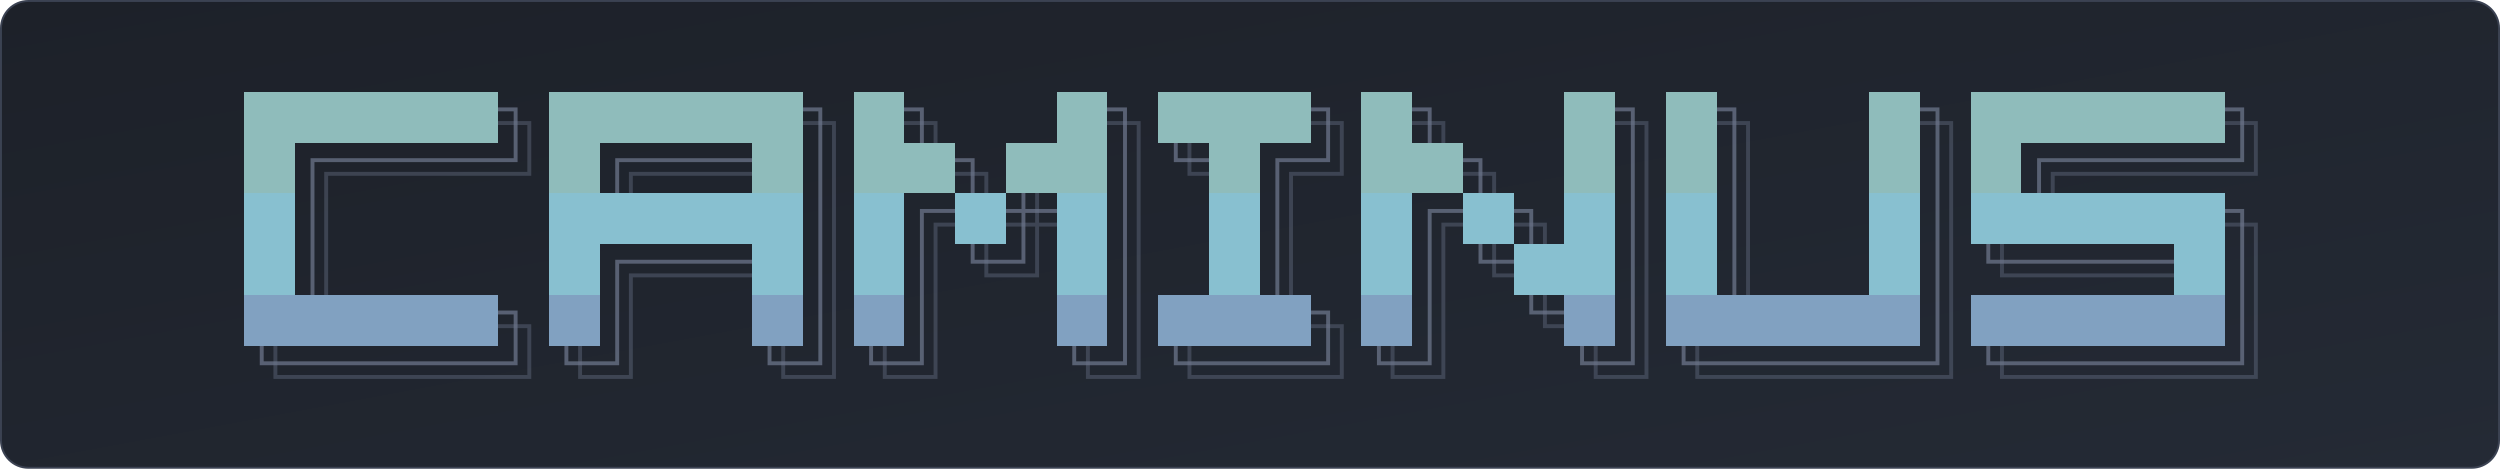
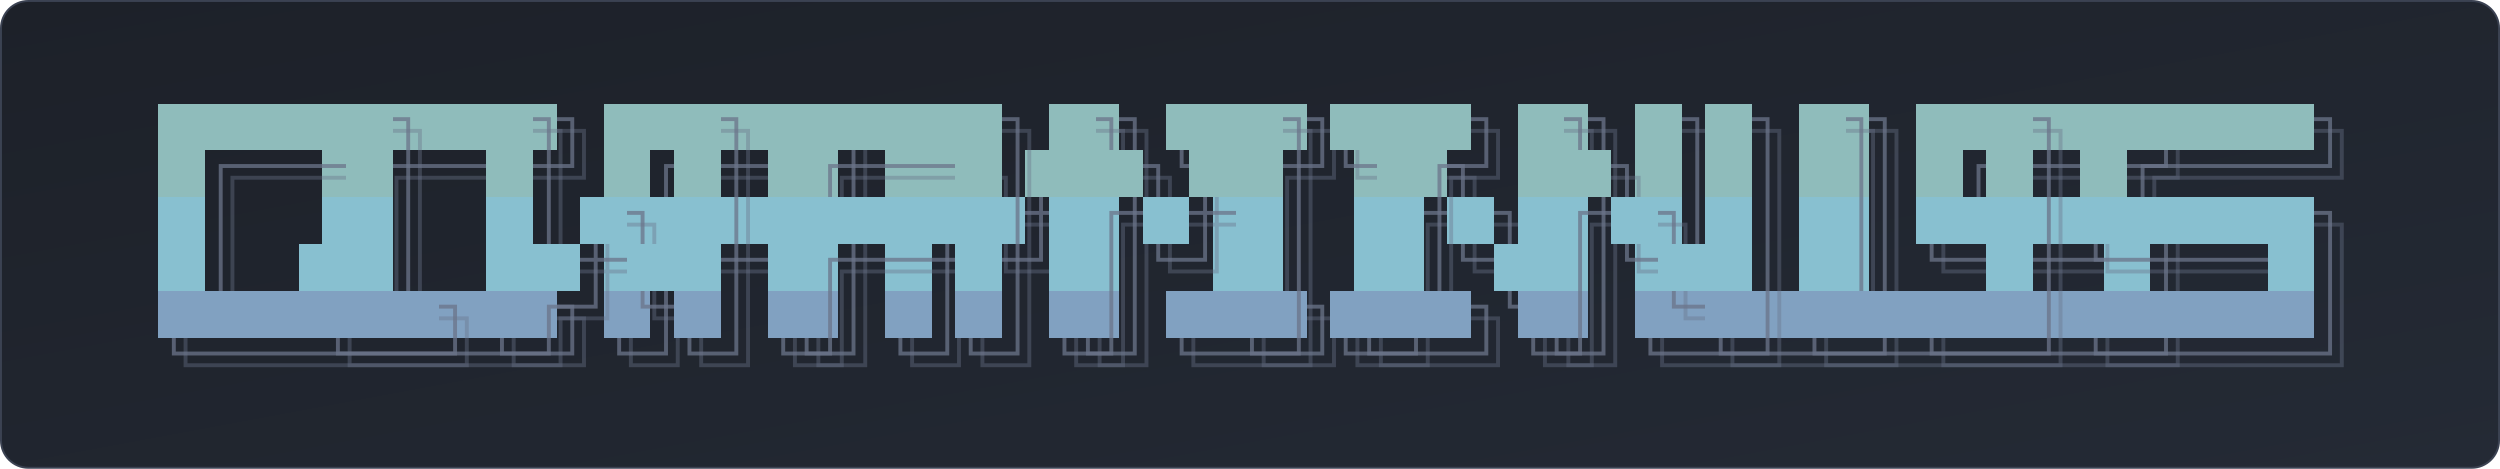
<svg xmlns="http://www.w3.org/2000/svg" width="1280" height="240" viewBox="0 0 1280 240" role="img" aria-labelledby="t">
+   <style>
+     .w0 { animation: swap 8s infinite; }
+     .w1 { animation: swap 8s infinite; animation-delay: -4s; }
+     @keyframes swap { 0%, 45% { opacity: 1; } 50%, 95% { opacity: 0; } 100% { opacity: 1; } }
+     @media (prefers-reduced-motion: reduce) { .w0 { animation: none; } .w1 { animation: none; opacity: 0; } }
+   </style>
  <defs>
    <linearGradient id="bg" x1="0" y1="0" x2="1" y2="1">
      <stop offset="0" stop-color="#1d2129" />
      <stop offset="1" stop-color="#242a35" />
    </linearGradient>
  </defs>
  <rect x="0.5" y="0.5" width="1279" height="239" rx="14" fill="url(#bg)" stroke="#3b4252" />
-   <path d="M141 63L167 63 M141 63L141 89 M167 63L193 63 M167 89L193 89 M193 63L219 63 M193 89L219 89 M219 63L245 63 M219 89L245 89 M245 63L271 63 M245 89L271 89 M271 63L271 89 M141 89L141 115 M167 89L167 115 M141 115L141 141 M167 115L167 141 M141 141L141 167 M167 141L167 167 M141 193L167 193 M141 167L141 193 M167 167L193 167 M167 193L193 193 M193 167L219 167 M193 193L219 193 M219 167L245 167 M219 193L245 193 M245 167L271 167 M245 193L271 193 M271 167L271 193 M297 63L323 63 M297 63L297 89 M323 63L349 63 M323 89L349 89 M349 63L375 63 M349 89L375 89 M375 63L401 63 M375 89L401 89 M401 63L427 63 M427 63L427 89 M297 89L297 115 M323 89L323 115 M401 89L401 115 M427 89L427 115 M297 115L297 141 M323 115L349 115 M323 141L349 141 M349 115L375 115 M349 141L375 141 M375 115L401 115 M375 141L401 141 M427 115L427 141 M297 141L297 167 M323 141L323 167 M401 141L401 167 M427 141L427 167 M297 193L323 193 M297 167L297 193 M323 167L323 193 M401 193L427 193 M401 167L401 193 M427 167L427 193 M453 63L479 63 M453 63L453 89 M479 63L479 89 M557 63L583 63 M557 63L557 89 M583 63L583 89 M453 89L453 115 M479 89L505 89 M479 115L505 115 M505 89L505 115 M531 89L557 89 M531 115L557 115 M531 89L531 115 M583 89L583 115 M453 115L453 141 M479 115L479 141 M505 115L531 115 M505 141L531 141 M505 115L505 141 M531 115L531 141 M557 115L557 141 M583 115L583 141 M453 141L453 167 M479 141L479 167 M557 141L557 167 M583 141L583 167 M453 193L479 193 M453 167L453 193 M479 167L479 193 M557 193L583 193 M557 167L557 193 M583 167L583 193 M609 63L635 63 M609 89L635 89 M609 63L609 89 M635 63L661 63 M661 63L687 63 M661 89L687 89 M687 63L687 89 M635 89L635 115 M661 89L661 115 M635 115L635 141 M661 115L661 141 M635 141L635 167 M661 141L661 167 M609 167L635 167 M609 193L635 193 M609 167L609 193 M635 193L661 193 M661 167L687 167 M661 193L687 193 M687 167L687 193 M713 63L739 63 M713 63L713 89 M739 63L739 89 M817 63L843 63 M817 63L817 89 M843 63L843 89 M713 89L713 115 M739 89L765 89 M739 115L765 115 M765 89L765 115 M817 89L817 115 M843 89L843 115 M713 115L713 141 M739 115L739 141 M765 115L791 115 M765 141L791 141 M765 115L765 141 M791 115L791 141 M817 115L817 141 M843 115L843 141 M713 141L713 167 M739 141L739 167 M791 141L817 141 M791 167L817 167 M791 141L791 167 M843 141L843 167 M713 193L739 193 M713 167L713 193 M739 167L739 193 M817 193L843 193 M817 167L817 193 M843 167L843 193 M869 63L895 63 M869 63L869 89 M895 63L895 89 M973 63L999 63 M973 63L973 89 M999 63L999 89 M869 89L869 115 M895 89L895 115 M973 89L973 115 M999 89L999 115 M869 115L869 141 M895 115L895 141 M973 115L973 141 M999 115L999 141 M869 141L869 167 M895 141L895 167 M973 141L973 167 M999 141L999 167 M869 193L895 193 M869 167L869 193 M895 167L921 167 M895 193L921 193 M921 167L947 167 M921 193L947 193 M947 167L973 167 M947 193L973 193 M973 193L999 193 M999 167L999 193 M1025 63L1051 63 M1025 63L1025 89 M1051 63L1077 63 M1051 89L1077 89 M1077 63L1103 63 M1077 89L1103 89 M1103 63L1129 63 M1103 89L1129 89 M1129 63L1155 63 M1129 89L1155 89 M1155 63L1155 89 M1025 89L1025 115 M1051 89L1051 115 M1025 141L1051 141 M1025 115L1025 141 M1051 115L1077 115 M1051 141L1077 141 M1077 115L1103 115 M1077 141L1103 141 M1103 115L1129 115 M1103 141L1129 141 M1129 115L1155 115 M1155 115L1155 141 M1129 141L1129 167 M1155 141L1155 167 M1025 167L1051 167 M1025 193L1051 193 M1025 167L1025 193 M1051 167L1077 167 M1051 193L1077 193 M1077 167L1103 167 M1077 193L1103 193 M1103 167L1129 167 M1103 193L1129 193 M1129 193L1155 193 M1155 167L1155 193" fill="none" stroke="#6b7489" stroke-opacity="0.4" stroke-width="2" stroke-linecap="square" />
-   <path d="M134 56L160 56 M134 56L134 82 M160 56L186 56 M160 82L186 82 M186 56L212 56 M186 82L212 82 M212 56L238 56 M212 82L238 82 M238 56L264 56 M238 82L264 82 M264 56L264 82 M134 82L134 108 M160 82L160 108 M134 108L134 134 M160 108L160 134 M134 134L134 160 M160 134L160 160 M134 186L160 186 M134 160L134 186 M160 160L186 160 M160 186L186 186 M186 160L212 160 M186 186L212 186 M212 160L238 160 M212 186L238 186 M238 160L264 160 M238 186L264 186 M264 160L264 186 M290 56L316 56 M290 56L290 82 M316 56L342 56 M316 82L342 82 M342 56L368 56 M342 82L368 82 M368 56L394 56 M368 82L394 82 M394 56L420 56 M420 56L420 82 M290 82L290 108 M316 82L316 108 M394 82L394 108 M420 82L420 108 M290 108L290 134 M316 108L342 108 M316 134L342 134 M342 108L368 108 M342 134L368 134 M368 108L394 108 M368 134L394 134 M420 108L420 134 M290 134L290 160 M316 134L316 160 M394 134L394 160 M420 134L420 160 M290 186L316 186 M290 160L290 186 M316 160L316 186 M394 186L420 186 M394 160L394 186 M420 160L420 186 M446 56L472 56 M446 56L446 82 M472 56L472 82 M550 56L576 56 M550 56L550 82 M576 56L576 82 M446 82L446 108 M472 82L498 82 M472 108L498 108 M498 82L498 108 M524 82L550 82 M524 108L550 108 M524 82L524 108 M576 82L576 108 M446 108L446 134 M472 108L472 134 M498 108L524 108 M498 134L524 134 M498 108L498 134 M524 108L524 134 M550 108L550 134 M576 108L576 134 M446 134L446 160 M472 134L472 160 M550 134L550 160 M576 134L576 160 M446 186L472 186 M446 160L446 186 M472 160L472 186 M550 186L576 186 M550 160L550 186 M576 160L576 186 M602 56L628 56 M602 82L628 82 M602 56L602 82 M628 56L654 56 M654 56L680 56 M654 82L680 82 M680 56L680 82 M628 82L628 108 M654 82L654 108 M628 108L628 134 M654 108L654 134 M628 134L628 160 M654 134L654 160 M602 160L628 160 M602 186L628 186 M602 160L602 186 M628 186L654 186 M654 160L680 160 M654 186L680 186 M680 160L680 186 M706 56L732 56 M706 56L706 82 M732 56L732 82 M810 56L836 56 M810 56L810 82 M836 56L836 82 M706 82L706 108 M732 82L758 82 M732 108L758 108 M758 82L758 108 M810 82L810 108 M836 82L836 108 M706 108L706 134 M732 108L732 134 M758 108L784 108 M758 134L784 134 M758 108L758 134 M784 108L784 134 M810 108L810 134 M836 108L836 134 M706 134L706 160 M732 134L732 160 M784 134L810 134 M784 160L810 160 M784 134L784 160 M836 134L836 160 M706 186L732 186 M706 160L706 186 M732 160L732 186 M810 186L836 186 M810 160L810 186 M836 160L836 186 M862 56L888 56 M862 56L862 82 M888 56L888 82 M966 56L992 56 M966 56L966 82 M992 56L992 82 M862 82L862 108 M888 82L888 108 M966 82L966 108 M992 82L992 108 M862 108L862 134 M888 108L888 134 M966 108L966 134 M992 108L992 134 M862 134L862 160 M888 134L888 160 M966 134L966 160 M992 134L992 160 M862 186L888 186 M862 160L862 186 M888 160L914 160 M888 186L914 186 M914 160L940 160 M914 186L940 186 M940 160L966 160 M940 186L966 186 M966 186L992 186 M992 160L992 186 M1018 56L1044 56 M1018 56L1018 82 M1044 56L1070 56 M1044 82L1070 82 M1070 56L1096 56 M1070 82L1096 82 M1096 56L1122 56 M1096 82L1122 82 M1122 56L1148 56 M1122 82L1148 82 M1148 56L1148 82 M1018 82L1018 108 M1044 82L1044 108 M1018 134L1044 134 M1018 108L1018 134 M1044 108L1070 108 M1044 134L1070 134 M1070 108L1096 108 M1070 134L1096 134 M1096 108L1122 108 M1096 134L1122 134 M1122 108L1148 108 M1148 108L1148 134 M1122 134L1122 160 M1148 134L1148 160 M1018 160L1044 160 M1018 186L1044 186 M1018 160L1018 186 M1044 160L1070 160 M1044 186L1070 186 M1070 160L1096 160 M1070 186L1096 186 M1096 160L1122 160 M1096 186L1122 186 M1122 186L1148 186 M1148 160L1148 186" fill="none" stroke="#6b7489" stroke-opacity="0.75" stroke-width="2" stroke-linecap="square" />
-   <path d="M125 47h26v26h-26z M151 47h26v26h-26z M177 47h26v26h-26z M203 47h26v26h-26z M229 47h26v26h-26z M281 47h26v26h-26z M307 47h26v26h-26z M333 47h26v26h-26z M359 47h26v26h-26z M385 47h26v26h-26z M437 47h26v26h-26z M541 47h26v26h-26z M593 47h26v26h-26z M619 47h26v26h-26z M645 47h26v26h-26z M697 47h26v26h-26z M801 47h26v26h-26z M853 47h26v26h-26z M957 47h26v26h-26z M1009 47h26v26h-26z M1035 47h26v26h-26z M1061 47h26v26h-26z M1087 47h26v26h-26z M1113 47h26v26h-26z" fill="#8fbcbb" shape-rendering="crispEdges" />
-   <path d="M125 73h26v26h-26z M281 73h26v26h-26z M385 73h26v26h-26z M437 73h26v26h-26z M463 73h26v26h-26z M515 73h26v26h-26z M541 73h26v26h-26z M619 73h26v26h-26z M697 73h26v26h-26z M723 73h26v26h-26z M801 73h26v26h-26z M853 73h26v26h-26z M957 73h26v26h-26z M1009 73h26v26h-26z" fill="#8fbcbb" shape-rendering="crispEdges" />
-   <path d="M125 99h26v26h-26z M281 99h26v26h-26z M307 99h26v26h-26z M333 99h26v26h-26z M359 99h26v26h-26z M385 99h26v26h-26z M437 99h26v26h-26z M489 99h26v26h-26z M541 99h26v26h-26z M619 99h26v26h-26z M697 99h26v26h-26z M749 99h26v26h-26z M801 99h26v26h-26z M853 99h26v26h-26z M957 99h26v26h-26z M1009 99h26v26h-26z M1035 99h26v26h-26z M1061 99h26v26h-26z M1087 99h26v26h-26z M1113 99h26v26h-26z" fill="#88c0d0" shape-rendering="crispEdges" />
-   <path d="M125 125h26v26h-26z M281 125h26v26h-26z M385 125h26v26h-26z M437 125h26v26h-26z M541 125h26v26h-26z M619 125h26v26h-26z M697 125h26v26h-26z M775 125h26v26h-26z M801 125h26v26h-26z M853 125h26v26h-26z M957 125h26v26h-26z M1113 125h26v26h-26z" fill="#88c0d0" shape-rendering="crispEdges" />
-   <path d="M125 151h26v26h-26z M151 151h26v26h-26z M177 151h26v26h-26z M203 151h26v26h-26z M229 151h26v26h-26z M281 151h26v26h-26z M385 151h26v26h-26z M437 151h26v26h-26z M541 151h26v26h-26z M593 151h26v26h-26z M619 151h26v26h-26z M645 151h26v26h-26z M697 151h26v26h-26z M801 151h26v26h-26z M853 151h26v26h-26z M879 151h26v26h-26z M905 151h26v26h-26z M931 151h26v26h-26z M957 151h26v26h-26z M1009 151h26v26h-26z M1035 151h26v26h-26z M1061 151h26v26h-26z M1087 151h26v26h-26z M1113 151h26v26h-26z" fill="#81a1c1" shape-rendering="crispEdges" />
+   <g class="w0">
+     <path d="M179 67L203 67 M179 67L179 91 M203 67L227 67 M203 91L227 91 M227 67L251 67 M227 91L251 91 M251 67L275 67 M251 91L275 91 M275 67L299 67 M275 91L299 91 M299 67L299 91 M179 91L179 115 M203 91L203 115 M179 115L179 139 M203 115L203 139 M179 139L179 163 M203 139L203 163 M179 187L203 187 M179 163L179 187 M203 163L227 163 M203 187L227 187 M227 163L251 163 M227 187L251 187 M251 163L275 163 M251 187L275 187 M275 163L299 163 M275 187L299 187 M299 163L299 187 M323 67L347 67 M323 67L323 91 M347 67L371 67 M347 91L371 91 M371 67L395 67 M371 91L395 91 M395 67L419 67 M395 91L419 91 M419 67L443 67 M443 67L443 91 M323 91L323 115 M347 91L347 115 M419 91L419 115 M443 91L443 115 M323 115L323 139 M347 115L371 115 M347 139L371 139 M371 115L395 115 M371 139L395 139 M395 115L419 115 M395 139L419 139 M443 115L443 139 M323 139L323 163 M347 139L347 163 M419 139L419 163 M443 139L443 163 M323 187L347 187 M323 163L323 187 M347 163L347 187 M419 187L443 187 M419 163L419 187 M443 163L443 187 M467 67L491 67 M467 67L467 91 M491 67L491 91 M563 67L587 67 M563 67L563 91 M587 67L587 91 M467 91L467 115 M491 91L515 91 M491 115L515 115 M515 91L515 115 M539 91L563 91 M539 115L563 115 M539 91L539 115 M587 91L587 115 M467 115L467 139 M491 115L491 139 M515 115L539 115 M515 139L539 139 M515 115L515 139 M539 115L539 139 M563 115L563 139 M587 115L587 139 M467 139L467 163 M491 139L491 163 M563 139L563 163 M587 139L587 163 M467 187L491 187 M467 163L467 187 M491 163L491 187 M563 187L587 187 M563 163L563 187 M587 163L587 187 M611 67L635 67 M611 91L635 91 M611 67L611 91 M635 67L659 67 M659 67L683 67 M659 91L683 91 M683 67L683 91 M635 91L635 115 M659 91L659 115 M635 115L635 139 M659 115L659 139 M635 139L635 163 M659 139L659 163 M611 163L635 163 M611 187L635 187 M611 163L611 187 M635 187L659 187 M659 163L683 163 M659 187L683 187 M683 163L683 187 M707 67L731 67 M707 67L707 91 M731 67L731 91 M803 67L827 67 M803 67L803 91 M827 67L827 91 M707 91L707 115 M731 91L755 91 M731 115L755 115 M755 91L755 115 M803 91L803 115 M827 91L827 115 M707 115L707 139 M731 115L731 139 M755 115L779 115 M755 139L779 139 M755 115L755 139 M779 115L779 139 M803 115L803 139 M827 115L827 139 M707 139L707 163 M731 139L731 163 M779 139L803 139 M779 163L803 163 M779 139L779 163 M827 139L827 163 M707 187L731 187 M707 163L707 187 M731 163L731 187 M803 187L827 187 M803 163L803 187 M827 163L827 187 M851 67L875 67 M851 67L851 91 M875 67L875 91 M947 67L971 67 M947 67L947 91 M971 67L971 91 M851 91L851 115 M875 91L875 115 M947 91L947 115 M971 91L971 115 M851 115L851 139 M875 115L875 139 M947 115L947 139 M971 115L971 139 M851 139L851 163 M875 139L875 163 M947 139L947 163 M971 139L971 163 M851 187L875 187 M851 163L851 187 M875 163L899 163 M875 187L899 187 M899 163L923 163 M899 187L923 187 M923 163L947 163 M923 187L947 187 M947 187L971 187 M971 163L971 187 M995 67L1019 67 M995 67L995 91 M1019 67L1043 67 M1019 91L1043 91 M1043 67L1067 67 M1043 91L1067 91 M1067 67L1091 67 M1067 91L1091 91 M1091 67L1115 67 M1091 91L1115 91 M1115 67L1115 91 M995 91L995 115 M1019 91L1019 115 M995 139L1019 139 M995 115L995 139 M1019 115L1043 115 M1019 139L1043 139 M1043 115L1067 115 M1043 139L1067 139 M1067 115L1091 115 M1067 139L1091 139 M1091 115L1115 115 M1115 115L1115 139 M1091 139L1091 163 M1115 139L1115 163 M995 163L1019 163 M995 187L1019 187 M995 163L995 187 M1019 163L1043 163 M1019 187L1043 187 M1043 163L1067 163 M1043 187L1067 187 M1067 163L1091 163 M1067 187L1091 187 M1091 187L1115 187 M1115 163L1115 187" fill="none" stroke="#6b7489" stroke-opacity="0.4" stroke-width="2" stroke-linecap="square" />
+     <path d="M173 61L197 61 M173 61L173 85 M197 61L221 61 M197 85L221 85 M221 61L245 61 M221 85L245 85 M245 61L269 61 M245 85L269 85 M269 61L293 61 M269 85L293 85 M293 61L293 85 M173 85L173 109 M197 85L197 109 M173 109L173 133 M197 109L197 133 M173 133L173 157 M197 133L197 157 M173 181L197 181 M173 157L173 181 M197 157L221 157 M197 181L221 181 M221 157L245 157 M221 181L245 181 M245 157L269 157 M245 181L269 181 M269 157L293 157 M269 181L293 181 M293 157L293 181 M317 61L341 61 M317 61L317 85 M341 61L365 61 M341 85L365 85 M365 61L389 61 M365 85L389 85 M389 61L413 61 M389 85L413 85 M413 61L437 61 M437 61L437 85 M317 85L317 109 M341 85L341 109 M413 85L413 109 M437 85L437 109 M317 109L317 133 M341 109L365 109 M341 133L365 133 M365 109L389 109 M365 133L389 133 M389 109L413 109 M389 133L413 133 M437 109L437 133 M317 133L317 157 M341 133L341 157 M413 133L413 157 M437 133L437 157 M317 181L341 181 M317 157L317 181 M341 157L341 181 M413 181L437 181 M413 157L413 181 M437 157L437 181 M461 61L485 61 M461 61L461 85 M485 61L485 85 M557 61L581 61 M557 61L557 85 M581 61L581 85 M461 85L461 109 M485 85L509 85 M485 109L509 109 M509 85L509 109 M533 85L557 85 M533 109L557 109 M533 85L533 109 M581 85L581 109 M461 109L461 133 M485 109L485 133 M509 109L533 109 M509 133L533 133 M509 109L509 133 M533 109L533 133 M557 109L557 133 M581 109L581 133 M461 133L461 157 M485 133L485 157 M557 133L557 157 M581 133L581 157 M461 181L485 181 M461 157L461 181 M485 157L485 181 M557 181L581 181 M557 157L557 181 M581 157L581 181 M605 61L629 61 M605 85L629 85 M605 61L605 85 M629 61L653 61 M653 61L677 61 M653 85L677 85 M677 61L677 85 M629 85L629 109 M653 85L653 109 M629 109L629 133 M653 109L653 133 M629 133L629 157 M653 133L653 157 M605 157L629 157 M605 181L629 181 M605 157L605 181 M629 181L653 181 M653 157L677 157 M653 181L677 181 M677 157L677 181 M701 61L725 61 M701 61L701 85 M725 61L725 85 M797 61L821 61 M797 61L797 85 M821 61L821 85 M701 85L701 109 M725 85L749 85 M725 109L749 109 M749 85L749 109 M797 85L797 109 M821 85L821 109 M701 109L701 133 M725 109L725 133 M749 109L773 109 M749 133L773 133 M749 109L749 133 M773 109L773 133 M797 109L797 133 M821 109L821 133 M701 133L701 157 M725 133L725 157 M773 133L797 133 M773 157L797 157 M773 133L773 157 M821 133L821 157 M701 181L725 181 M701 157L701 181 M725 157L725 181 M797 181L821 181 M797 157L797 181 M821 157L821 181 M845 61L869 61 M845 61L845 85 M869 61L869 85 M941 61L965 61 M941 61L941 85 M965 61L965 85 M845 85L845 109 M869 85L869 109 M941 85L941 109 M965 85L965 109 M845 109L845 133 M869 109L869 133 M941 109L941 133 M965 109L965 133 M845 133L845 157 M869 133L869 157 M941 133L941 157 M965 133L965 157 M845 181L869 181 M845 157L845 181 M869 157L893 157 M869 181L893 181 M893 157L917 157 M893 181L917 181 M917 157L941 157 M917 181L941 181 M941 181L965 181 M965 157L965 181 M989 61L1013 61 M989 61L989 85 M1013 61L1037 61 M1013 85L1037 85 M1037 61L1061 61 M1037 85L1061 85 M1061 61L1085 61 M1061 85L1085 85 M1085 61L1109 61 M1085 85L1109 85 M1109 61L1109 85 M989 85L989 109 M1013 85L1013 109 M989 133L1013 133 M989 109L989 133 M1013 109L1037 109 M1013 133L1037 133 M1037 109L1061 109 M1037 133L1061 133 M1061 109L1085 109 M1061 133L1085 133 M1085 109L1109 109 M1109 109L1109 133 M1085 133L1085 157 M1109 133L1109 157 M989 157L1013 157 M989 181L1013 181 M989 157L989 181 M1013 157L1037 157 M1013 181L1037 181 M1037 157L1061 157 M1037 181L1061 181 M1061 157L1085 157 M1061 181L1085 181 M1085 181L1109 181 M1109 157L1109 181" fill="none" stroke="#6b7489" stroke-opacity="0.75" stroke-width="2" stroke-linecap="square" />
+     <path d="M165 53h24v24h-24z M189 53h24v24h-24z M213 53h24v24h-24z M237 53h24v24h-24z M261 53h24v24h-24z M309 53h24v24h-24z M333 53h24v24h-24z M357 53h24v24h-24z M381 53h24v24h-24z M405 53h24v24h-24z M453 53h24v24h-24z M549 53h24v24h-24z M597 53h24v24h-24z M621 53h24v24h-24z M645 53h24v24h-24z M693 53h24v24h-24z M789 53h24v24h-24z M837 53h24v24h-24z M933 53h24v24h-24z M981 53h24v24h-24z M1005 53h24v24h-24z M1029 53h24v24h-24z M1053 53h24v24h-24z M1077 53h24v24h-24z" fill="#8fbcbb" shape-rendering="crispEdges" />
+     <path d="M165 77h24v24h-24z M309 77h24v24h-24z M405 77h24v24h-24z M453 77h24v24h-24z M477 77h24v24h-24z M525 77h24v24h-24z M549 77h24v24h-24z M621 77h24v24h-24z M693 77h24v24h-24z M717 77h24v24h-24z M789 77h24v24h-24z M837 77h24v24h-24z M933 77h24v24h-24z M981 77h24v24h-24z" fill="#8fbcbb" shape-rendering="crispEdges" />
+     <path d="M165 101h24v24h-24z M309 101h24v24h-24z M333 101h24v24h-24z M357 101h24v24h-24z M381 101h24v24h-24z M405 101h24v24h-24z M453 101h24v24h-24z M501 101h24v24h-24z M549 101h24v24h-24z M621 101h24v24h-24z M693 101h24v24h-24z M741 101h24v24h-24z M789 101h24v24h-24z M837 101h24v24h-24z M933 101h24v24h-24z M981 101h24v24h-24z M1005 101h24v24h-24z M1029 101h24v24h-24z M1053 101h24v24h-24z M1077 101h24v24h-24z" fill="#88c0d0" shape-rendering="crispEdges" />
+     <path d="M165 125h24v24h-24z M309 125h24v24h-24z M405 125h24v24h-24z M453 125h24v24h-24z M549 125h24v24h-24z M621 125h24v24h-24z M693 125h24v24h-24z M765 125h24v24h-24z M789 125h24v24h-24z M837 125h24v24h-24z M933 125h24v24h-24z M1077 125h24v24h-24z" fill="#88c0d0" shape-rendering="crispEdges" />
+     <path d="M165 149h24v24h-24z M189 149h24v24h-24z M213 149h24v24h-24z M237 149h24v24h-24z M261 149h24v24h-24z M309 149h24v24h-24z M405 149h24v24h-24z M453 149h24v24h-24z M549 149h24v24h-24z M597 149h24v24h-24z M621 149h24v24h-24z M645 149h24v24h-24z M693 149h24v24h-24z M789 149h24v24h-24z M837 149h24v24h-24z M861 149h24v24h-24z M885 149h24v24h-24z M909 149h24v24h-24z M933 149h24v24h-24z M981 149h24v24h-24z M1005 149h24v24h-24z M1029 149h24v24h-24z M1053 149h24v24h-24z M1077 149h24v24h-24z" fill="#81a1c1" shape-rendering="crispEdges" />
+   </g>
+   <g class="w1">
+     <path d="M95 67L119 67 M95 67L95 91 M119 67L143 67 M119 91L143 91 M143 67L167 67 M143 91L167 91 M167 67L191 67 M167 91L191 91 M191 67L215 67 M215 67L215 91 M95 91L95 115 M119 91L119 115 M191 91L191 115 M215 91L215 115 M95 115L95 139 M119 115L119 139 M191 115L191 139 M215 115L215 139 M95 139L95 163 M119 139L119 163 M167 139L191 139 M167 139L167 163 M215 139L215 163 M95 187L119 187 M95 163L95 187 M119 163L143 163 M119 187L143 187 M143 163L167 163 M143 187L167 187 M167 187L191 187 M191 187L215 187 M215 163L239 163 M215 187L239 187 M239 163L239 187 M263 67L287 67 M263 67L263 91 M287 67L287 91 M359 67L383 67 M359 67L359 91 M383 67L383 91 M263 91L263 115 M287 91L287 115 M359 91L359 115 M383 91L383 115 M263 115L263 139 M287 115L287 139 M311 115L335 115 M311 139L335 139 M311 115L311 139 M335 115L335 139 M359 115L359 139 M383 115L383 139 M263 139L263 163 M287 139L311 139 M287 163L311 163 M311 139L311 163 M335 139L359 139 M335 163L359 163 M335 139L335 163 M383 139L383 163 M263 187L287 187 M263 163L263 187 M287 163L287 187 M359 187L383 187 M359 163L359 187 M383 163L383 187 M407 67L431 67 M407 67L407 91 M431 67L455 67 M431 91L455 91 M455 67L479 67 M455 91L479 91 M479 67L503 67 M479 91L503 91 M503 67L527 67 M527 67L527 91 M407 91L407 115 M431 91L431 115 M503 91L503 115 M527 91L527 115 M407 115L407 139 M431 115L455 115 M431 139L455 139 M455 115L479 115 M455 139L479 139 M479 115L503 115 M479 139L503 139 M527 115L527 139 M407 139L407 163 M431 139L431 163 M503 139L503 163 M527 139L527 163 M407 187L431 187 M407 163L407 187 M431 163L431 187 M503 187L527 187 M503 163L503 187 M527 163L527 187 M551 67L575 67 M551 67L551 91 M575 67L575 91 M647 67L671 67 M647 67L647 91 M671 67L671 91 M551 91L551 115 M575 91L599 91 M575 115L599 115 M599 91L599 115 M623 91L647 91 M623 115L647 115 M623 91L623 115 M671 91L671 115 M551 115L551 139 M575 115L575 139 M599 115L623 115 M599 139L623 139 M599 115L599 139 M623 115L623 139 M647 115L647 139 M671 115L671 139 M551 139L551 163 M575 139L575 163 M647 139L647 163 M671 139L671 163 M551 187L575 187 M551 163L551 187 M575 163L575 187 M647 187L671 187 M647 163L647 187 M671 163L671 187 M695 67L719 67 M695 91L719 91 M695 67L695 91 M719 67L743 67 M743 67L767 67 M743 91L767 91 M767 67L767 91 M719 91L719 115 M743 91L743 115 M719 115L719 139 M743 115L743 139 M719 139L719 163 M743 139L743 163 M695 163L719 163 M695 187L719 187 M695 163L695 187 M719 187L743 187 M743 163L767 163 M743 187L767 187 M767 163L767 187 M791 67L815 67 M791 67L791 91 M815 67L815 91 M887 67L911 67 M887 67L887 91 M911 67L911 91 M791 91L791 115 M815 91L839 91 M815 115L839 115 M839 91L839 115 M887 91L887 115 M911 91L911 115 M791 115L791 139 M815 115L815 139 M839 115L863 115 M839 139L863 139 M839 115L839 139 M863 115L863 139 M887 115L887 139 M911 115L911 139 M791 139L791 163 M815 139L815 163 M863 139L887 139 M863 163L887 163 M863 139L863 163 M911 139L911 163 M791 187L815 187 M791 163L791 187 M815 163L815 187 M887 187L911 187 M887 163L887 187 M911 163L911 187 M935 67L959 67 M935 67L935 91 M959 67L959 91 M1031 67L1055 67 M1031 67L1031 91 M1055 67L1055 91 M935 91L935 115 M959 91L959 115 M1031 91L1031 115 M1055 91L1055 115 M935 115L935 139 M959 115L959 139 M1031 115L1031 139 M1055 115L1055 139 M935 139L935 163 M959 139L959 163 M1031 139L1031 163 M1055 139L1055 163 M935 187L959 187 M935 163L935 187 M959 163L983 163 M959 187L983 187 M983 163L1007 163 M983 187L1007 187 M1007 163L1031 163 M1007 187L1031 187 M1031 187L1055 187 M1055 163L1055 187 M1079 67L1103 67 M1079 67L1079 91 M1103 67L1127 67 M1103 91L1127 91 M1127 67L1151 67 M1127 91L1151 91 M1151 67L1175 67 M1151 91L1175 91 M1175 67L1199 67 M1175 91L1199 91 M1199 67L1199 91 M1079 91L1079 115 M1103 91L1103 115 M1079 139L1103 139 M1079 115L1079 139 M1103 115L1127 115 M1103 139L1127 139 M1127 115L1151 115 M1127 139L1151 139 M1151 115L1175 115 M1151 139L1175 139 M1175 115L1199 115 M1199 115L1199 139 M1175 139L1175 163 M1199 139L1199 163 M1079 163L1103 163 M1079 187L1103 187 M1079 163L1079 187 M1103 163L1127 163 M1103 187L1127 187 M1127 163L1151 163 M1127 187L1151 187 M1151 163L1175 163 M1151 187L1175 187 M1175 187L1199 187 M1199 163L1199 187" fill="none" stroke="#6b7489" stroke-opacity="0.4" stroke-width="2" stroke-linecap="square" />
+     <path d="M89 61L113 61 M89 61L89 85 M113 61L137 61 M113 85L137 85 M137 61L161 61 M137 85L161 85 M161 61L185 61 M161 85L185 85 M185 61L209 61 M209 61L209 85 M89 85L89 109 M113 85L113 109 M185 85L185 109 M209 85L209 109 M89 109L89 133 M113 109L113 133 M185 109L185 133 M209 109L209 133 M89 133L89 157 M113 133L113 157 M161 133L185 133 M161 133L161 157 M209 133L209 157 M89 181L113 181 M89 157L89 181 M113 157L137 157 M113 181L137 181 M137 157L161 157 M137 181L161 181 M161 181L185 181 M185 181L209 181 M209 157L233 157 M209 181L233 181 M233 157L233 181 M257 61L281 61 M257 61L257 85 M281 61L281 85 M353 61L377 61 M353 61L353 85 M377 61L377 85 M257 85L257 109 M281 85L281 109 M353 85L353 109 M377 85L377 109 M257 109L257 133 M281 109L281 133 M305 109L329 109 M305 133L329 133 M305 109L305 133 M329 109L329 133 M353 109L353 133 M377 109L377 133 M257 133L257 157 M281 133L305 133 M281 157L305 157 M305 133L305 157 M329 133L353 133 M329 157L353 157 M329 133L329 157 M377 133L377 157 M257 181L281 181 M257 157L257 181 M281 157L281 181 M353 181L377 181 M353 157L353 181 M377 157L377 181 M401 61L425 61 M401 61L401 85 M425 61L449 61 M425 85L449 85 M449 61L473 61 M449 85L473 85 M473 61L497 61 M473 85L497 85 M497 61L521 61 M521 61L521 85 M401 85L401 109 M425 85L425 109 M497 85L497 109 M521 85L521 109 M401 109L401 133 M425 109L449 109 M425 133L449 133 M449 109L473 109 M449 133L473 133 M473 109L497 109 M473 133L497 133 M521 109L521 133 M401 133L401 157 M425 133L425 157 M497 133L497 157 M521 133L521 157 M401 181L425 181 M401 157L401 181 M425 157L425 181 M497 181L521 181 M497 157L497 181 M521 157L521 181 M545 61L569 61 M545 61L545 85 M569 61L569 85 M641 61L665 61 M641 61L641 85 M665 61L665 85 M545 85L545 109 M569 85L593 85 M569 109L593 109 M593 85L593 109 M617 85L641 85 M617 109L641 109 M617 85L617 109 M665 85L665 109 M545 109L545 133 M569 109L569 133 M593 109L617 109 M593 133L617 133 M593 109L593 133 M617 109L617 133 M641 109L641 133 M665 109L665 133 M545 133L545 157 M569 133L569 157 M641 133L641 157 M665 133L665 157 M545 181L569 181 M545 157L545 181 M569 157L569 181 M641 181L665 181 M641 157L641 181 M665 157L665 181 M689 61L713 61 M689 85L713 85 M689 61L689 85 M713 61L737 61 M737 61L761 61 M737 85L761 85 M761 61L761 85 M713 85L713 109 M737 85L737 109 M713 109L713 133 M737 109L737 133 M713 133L713 157 M737 133L737 157 M689 157L713 157 M689 181L713 181 M689 157L689 181 M713 181L737 181 M737 157L761 157 M737 181L761 181 M761 157L761 181 M785 61L809 61 M785 61L785 85 M809 61L809 85 M881 61L905 61 M881 61L881 85 M905 61L905 85 M785 85L785 109 M809 85L833 85 M809 109L833 109 M833 85L833 109 M881 85L881 109 M905 85L905 109 M785 109L785 133 M809 109L809 133 M833 109L857 109 M833 133L857 133 M833 109L833 133 M857 109L857 133 M881 109L881 133 M905 109L905 133 M785 133L785 157 M809 133L809 157 M857 133L881 133 M857 157L881 157 M857 133L857 157 M905 133L905 157 M785 181L809 181 M785 157L785 181 M809 157L809 181 M881 181L905 181 M881 157L881 181 M905 157L905 181 M929 61L953 61 M929 61L929 85 M953 61L953 85 M1025 61L1049 61 M1025 61L1025 85 M1049 61L1049 85 M929 85L929 109 M953 85L953 109 M1025 85L1025 109 M1049 85L1049 109 M929 109L929 133 M953 109L953 133 M1025 109L1025 133 M1049 109L1049 133 M929 133L929 157 M953 133L953 157 M1025 133L1025 157 M1049 133L1049 157 M929 181L953 181 M929 157L929 181 M953 157L977 157 M953 181L977 181 M977 157L1001 157 M977 181L1001 181 M1001 157L1025 157 M1001 181L1025 181 M1025 181L1049 181 M1049 157L1049 181 M1073 61L1097 61 M1073 61L1073 85 M1097 61L1121 61 M1097 85L1121 85 M1121 61L1145 61 M1121 85L1145 85 M1145 61L1169 61 M1145 85L1169 85 M1169 61L1193 61 M1169 85L1193 85 M1193 61L1193 85 M1073 85L1073 109 M1097 85L1097 109 M1073 133L1097 133 M1073 109L1073 133 M1097 109L1121 109 M1097 133L1121 133 M1121 109L1145 109 M1121 133L1145 133 M1145 109L1169 109 M1145 133L1169 133 M1169 109L1193 109 M1193 109L1193 133 M1169 133L1169 157 M1193 133L1193 157 M1073 157L1097 157 M1073 181L1097 181 M1073 157L1073 181 M1097 157L1121 157 M1097 181L1121 181 M1121 157L1145 157 M1121 181L1145 181 M1145 157L1169 157 M1145 181L1169 181 M1169 181L1193 181 M1193 157L1193 181" fill="none" stroke="#6b7489" stroke-opacity="0.75" stroke-width="2" stroke-linecap="square" />
+     <path d="M81 53h24v24h-24z M105 53h24v24h-24z M129 53h24v24h-24z M153 53h24v24h-24z M177 53h24v24h-24z M249 53h24v24h-24z M345 53h24v24h-24z M393 53h24v24h-24z M417 53h24v24h-24z M441 53h24v24h-24z M465 53h24v24h-24z M489 53h24v24h-24z M537 53h24v24h-24z M633 53h24v24h-24z M681 53h24v24h-24z M705 53h24v24h-24z M729 53h24v24h-24z M777 53h24v24h-24z M873 53h24v24h-24z M921 53h24v24h-24z M1017 53h24v24h-24z M1065 53h24v24h-24z M1089 53h24v24h-24z M1113 53h24v24h-24z M1137 53h24v24h-24z M1161 53h24v24h-24z" fill="#8fbcbb" shape-rendering="crispEdges" />
+     <path d="M81 77h24v24h-24z M177 77h24v24h-24z M249 77h24v24h-24z M345 77h24v24h-24z M393 77h24v24h-24z M489 77h24v24h-24z M537 77h24v24h-24z M561 77h24v24h-24z M609 77h24v24h-24z M633 77h24v24h-24z M705 77h24v24h-24z M777 77h24v24h-24z M801 77h24v24h-24z M873 77h24v24h-24z M921 77h24v24h-24z M1017 77h24v24h-24z M1065 77h24v24h-24z" fill="#8fbcbb" shape-rendering="crispEdges" />
+     <path d="M81 101h24v24h-24z M177 101h24v24h-24z M249 101h24v24h-24z M297 101h24v24h-24z M345 101h24v24h-24z M393 101h24v24h-24z M417 101h24v24h-24z M441 101h24v24h-24z M465 101h24v24h-24z M489 101h24v24h-24z M537 101h24v24h-24z M585 101h24v24h-24z M633 101h24v24h-24z M705 101h24v24h-24z M777 101h24v24h-24z M825 101h24v24h-24z M873 101h24v24h-24z M921 101h24v24h-24z M1017 101h24v24h-24z M1065 101h24v24h-24z M1089 101h24v24h-24z M1113 101h24v24h-24z M1137 101h24v24h-24z M1161 101h24v24h-24z" fill="#88c0d0" shape-rendering="crispEdges" />
+     <path d="M81 125h24v24h-24z M153 125h24v24h-24z M177 125h24v24h-24z M249 125h24v24h-24z M273 125h24v24h-24z M321 125h24v24h-24z M345 125h24v24h-24z M393 125h24v24h-24z M489 125h24v24h-24z M537 125h24v24h-24z M633 125h24v24h-24z M705 125h24v24h-24z M777 125h24v24h-24z M849 125h24v24h-24z M873 125h24v24h-24z M921 125h24v24h-24z M1017 125h24v24h-24z M1161 125h24v24h-24z" fill="#88c0d0" shape-rendering="crispEdges" />
+     <path d="M81 149h24v24h-24z M105 149h24v24h-24z M129 149h24v24h-24z M153 149h24v24h-24z M177 149h24v24h-24z M201 149h24v24h-24z M249 149h24v24h-24z M345 149h24v24h-24z M393 149h24v24h-24z M489 149h24v24h-24z M537 149h24v24h-24z M633 149h24v24h-24z M681 149h24v24h-24z M705 149h24v24h-24z M729 149h24v24h-24z M777 149h24v24h-24z M873 149h24v24h-24z M921 149h24v24h-24z M945 149h24v24h-24z M969 149h24v24h-24z M993 149h24v24h-24z M1017 149h24v24h-24z M1065 149h24v24h-24z M1089 149h24v24h-24z M1113 149h24v24h-24z M1137 149h24v24h-24z M1161 149h24v24h-24z" fill="#81a1c1" shape-rendering="crispEdges" />
+   </g>
</svg>
